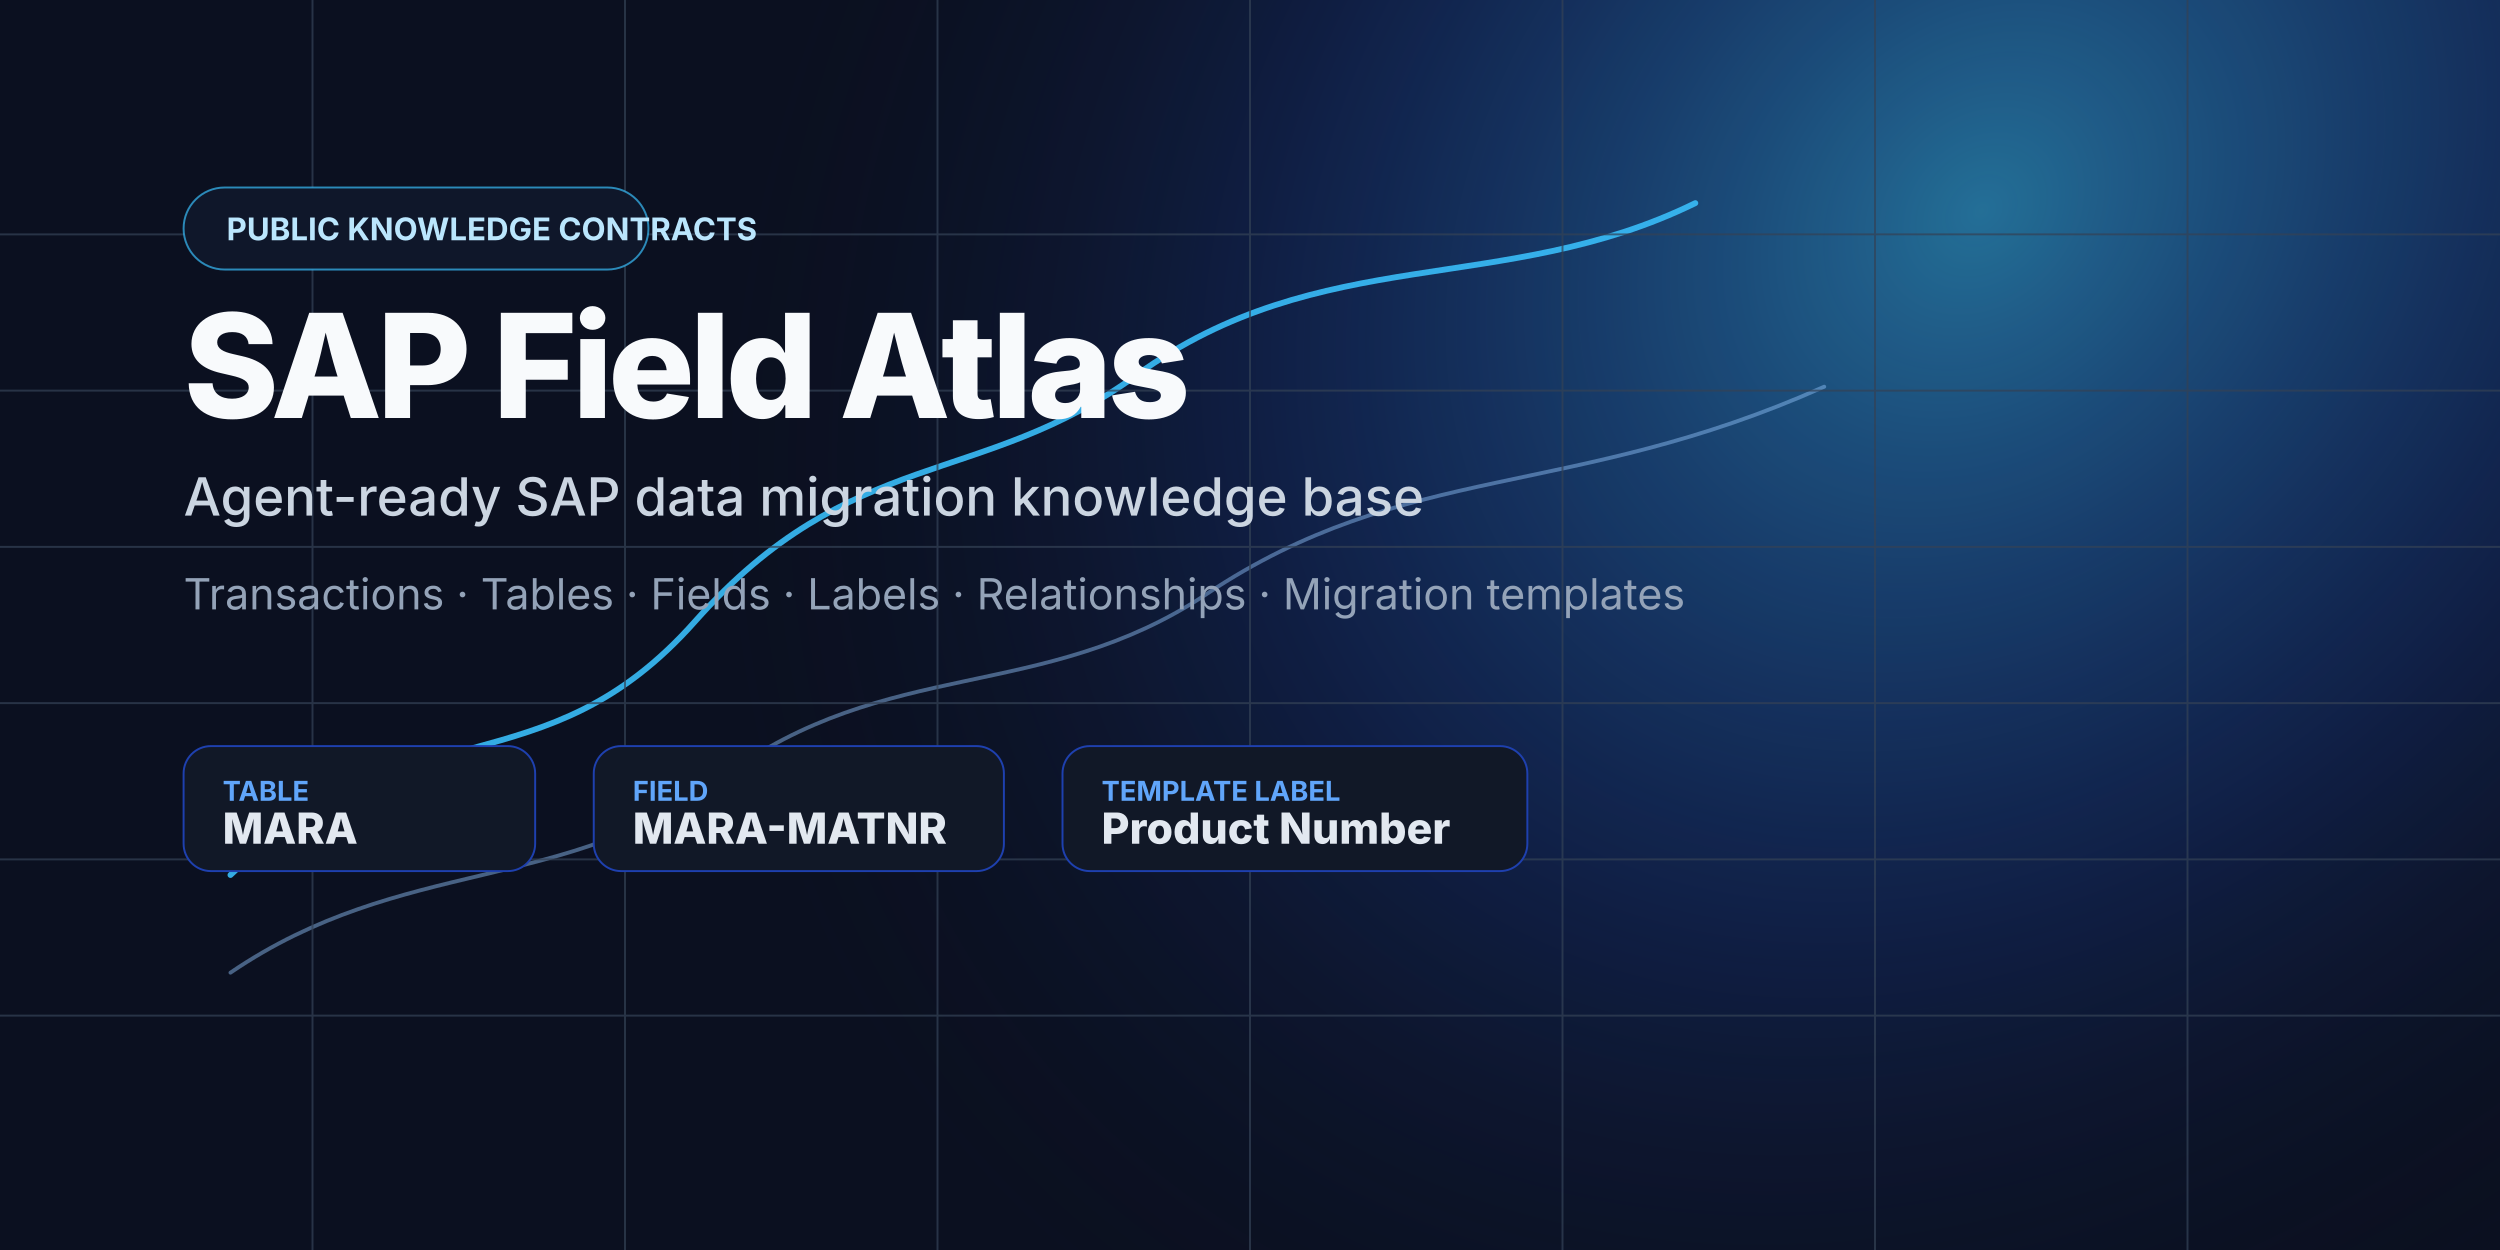
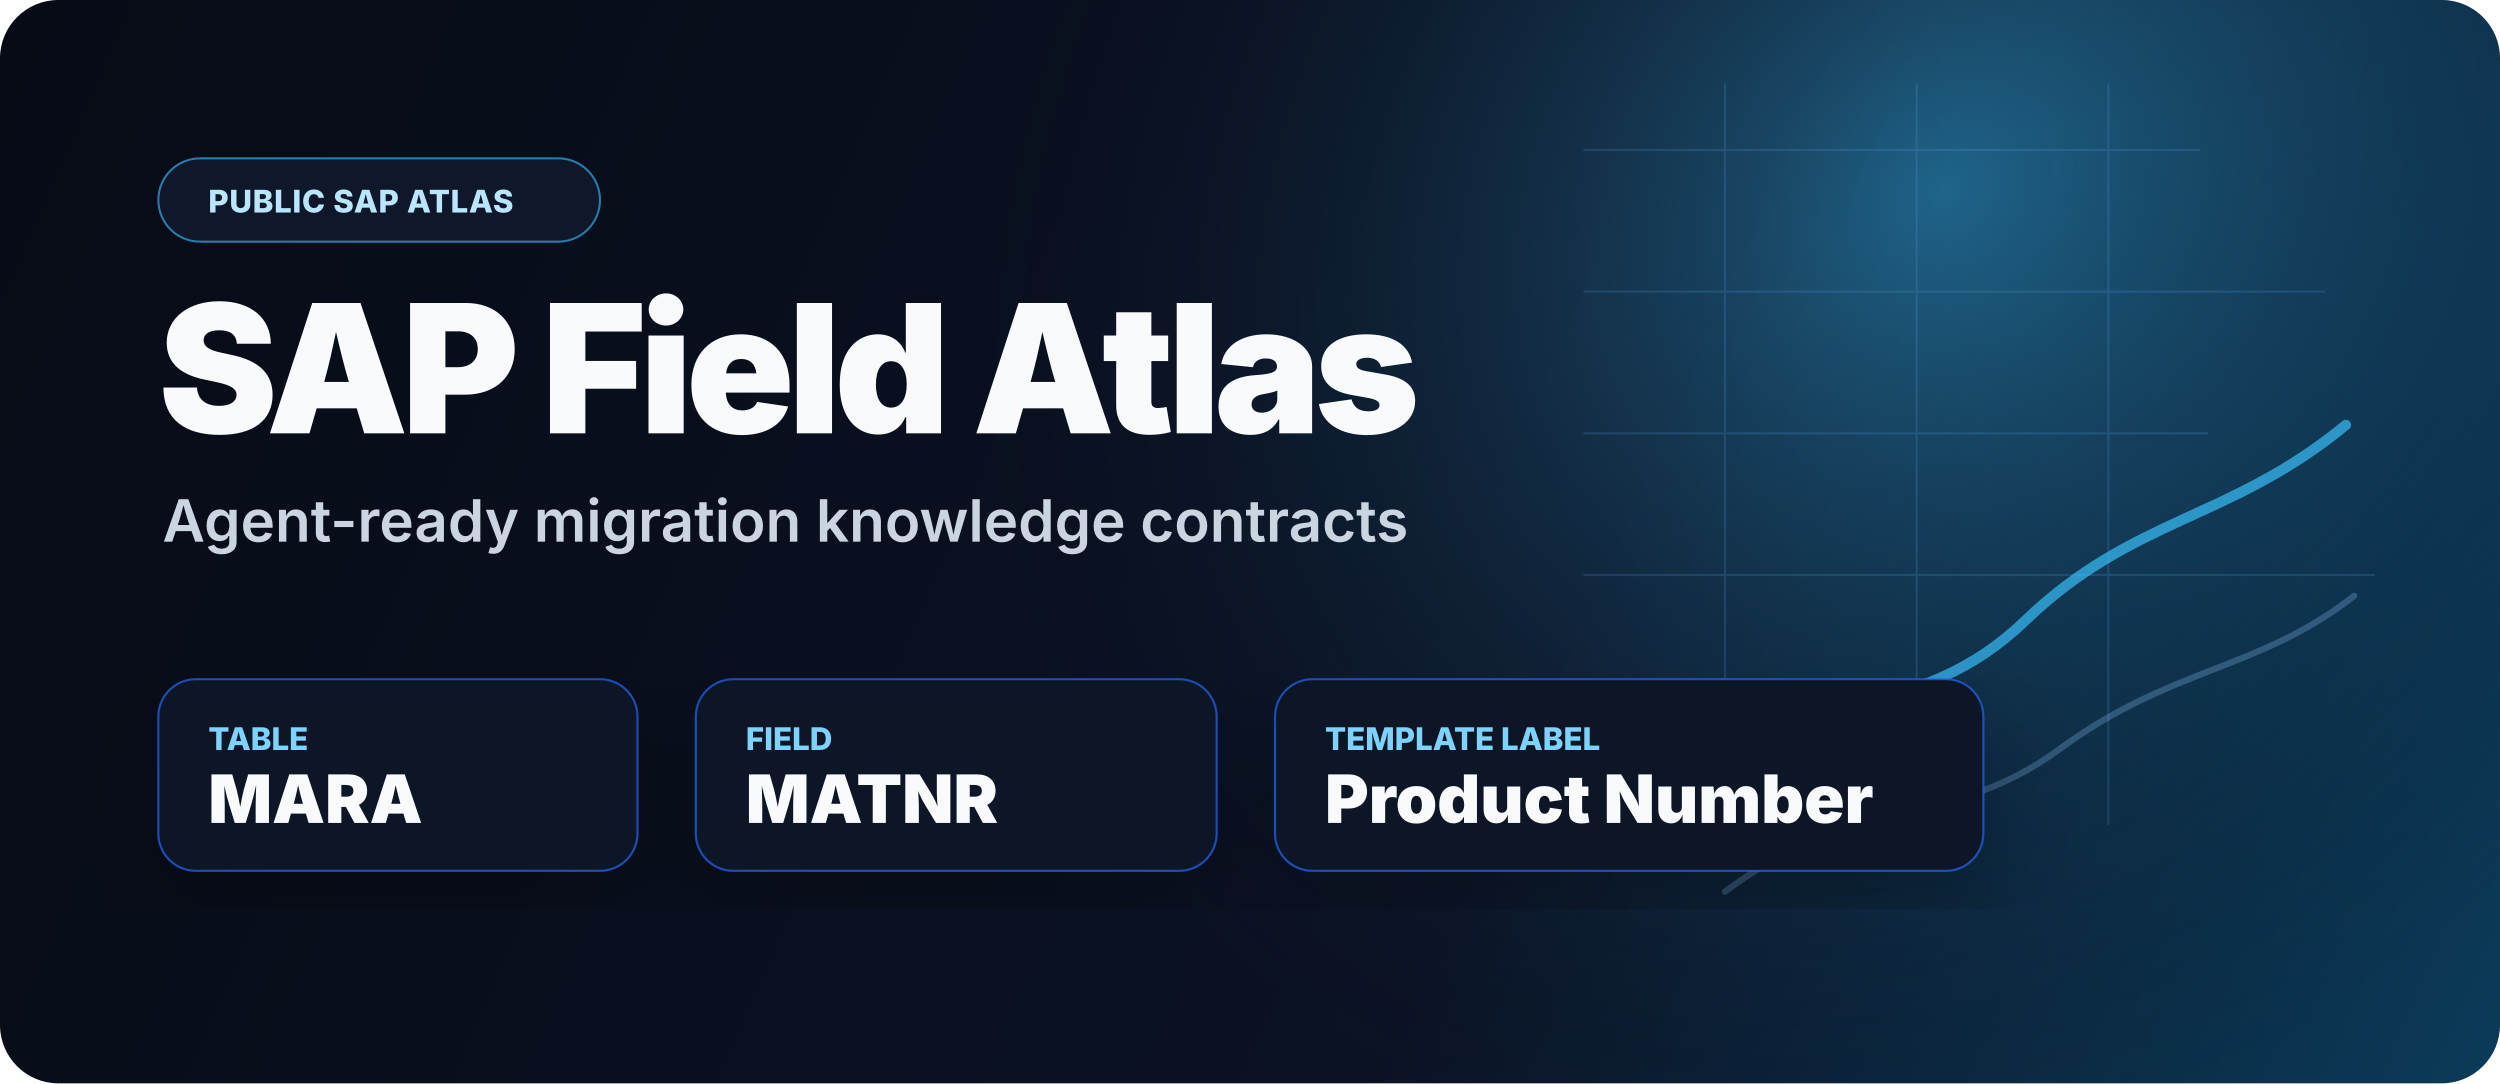
- <svg xmlns="http://www.w3.org/2000/svg" width="1280" height="640" viewBox="0 0 1280 640" fill="none" role="img" aria-labelledby="title desc">
-   <rect width="1280" height="640" fill="#0B1020" />
-   <radialGradient id="g1" cx="0" cy="0" r="1" gradientUnits="userSpaceOnUse" gradientTransform="translate(1010 108) rotate(132.4) scale(724 586)">
-     <stop stop-color="#38BDF8" stop-opacity="0.55" />
-     <stop offset="0.56" stop-color="#2563EB" stop-opacity="0.18" />
-     <stop offset="1" stop-color="#0B1020" stop-opacity="0" />
-   </radialGradient>
-   <rect width="1280" height="640" fill="url(#g1)" />
-   <path d="M118 448C210 360 278 406 356 318C436 228 502 250 582 192C676 124 770 152 868 104" stroke="#38BDF8" stroke-width="3" stroke-linecap="round" opacity="0.9" />
-   <path d="M118 498C206 438 290 458 370 398C454 336 534 360 618 304C720 236 804 256 934 198" stroke="#93C5FD" stroke-width="2" stroke-linecap="round" opacity="0.45" />
-   <g opacity="0.72" stroke="#334155">
-     <path d="M0 520H1280" />
-     <path d="M0 440H1280" />
-     <path d="M0 360H1280" />
-     <path d="M0 280H1280" />
-     <path d="M0 200H1280" />
-     <path d="M0 120H1280" />
-     <path d="M160 0V640" />
-     <path d="M320 0V640" />
-     <path d="M480 0V640" />
-     <path d="M640 0V640" />
-     <path d="M800 0V640" />
-     <path d="M960 0V640" />
-     <path d="M1120 0V640" />
+ <svg xmlns="http://www.w3.org/2000/svg" width="1200" height="520" viewBox="0 0 1200 520" fill="none" role="img" aria-labelledby="title desc">
+   <defs>
+     <linearGradient id="bg" x1="0" y1="0" x2="1200" y2="520" gradientUnits="userSpaceOnUse">
+       <stop offset="0" stop-color="#070B16" />
+       <stop offset="0.62" stop-color="#0B1224" />
+       <stop offset="1" stop-color="#0B3B59" />
+     </linearGradient>
+     <radialGradient id="glow" cx="0" cy="0" r="1" gradientUnits="userSpaceOnUse" gradientTransform="translate(930 92) rotate(132) scale(520 430)">
+       <stop stop-color="#38BDF8" stop-opacity="0.46" />
+       <stop offset="1" stop-color="#0B1020" stop-opacity="0" />
+     </radialGradient>
+     <filter id="softShadow" x="-20%" y="-20%" width="140%" height="140%">
+       <feDropShadow dx="0" dy="18" stdDeviation="24" flood-color="#000000" flood-opacity="0.28" />
+     </filter>
+   </defs>
+   <rect width="1200" height="520" rx="28" fill="url(#bg)" />
+   <rect width="1200" height="520" rx="28" fill="url(#glow)" />
+   <g opacity="0.18" stroke="#60A5FA" stroke-width="1">
+     <path d="M760 72h296M760 140h356M760 208h300M760 276h380" />
+     <path d="M828 40v356M920 40v356M1012 40v356" />
  </g>
-   <g transform="translate(94 96)">
-     <rect x="0" y="0" width="238" height="42" rx="21" fill="#0F172A" stroke="#38BDF8" stroke-opacity="0.7" />
-     <text x="22" y="27" fill="#BAE6FD" font-family="Inter,Segoe UI,Arial,sans-serif" font-size="16" font-weight="700">PUBLIC KNOWLEDGE CONTRACTS</text>
-     <text x="0" y="118" fill="#F8FAFC" font-family="Inter,Segoe UI,Arial,sans-serif" font-size="74" font-weight="800" letter-spacing="-2.6">SAP Field Atlas</text>
-     <text x="0" y="168" fill="#CBD5E1" font-family="Inter,Segoe UI,Arial,sans-serif" font-size="27" font-weight="500">Agent-ready SAP data migration knowledge base</text>
-     <text x="0" y="216" fill="#94A3B8" font-family="Inter,Segoe UI,Arial,sans-serif" font-size="22">Transactions · Tables · Fields · Labels · Relationships · Migration templates</text>
-     <g transform="translate(0 286)">
-       <rect width="180" height="64" rx="14" fill="#111827" stroke="#1E40AF" />
-       <text x="20" y="28" fill="#60A5FA" font-family="Inter,Segoe UI,Arial,sans-serif" font-size="14" font-weight="700">TABLE</text>
-       <text x="20" y="50" fill="#E2E8F0" font-family="Inter,Segoe UI,Arial,sans-serif" font-size="22" font-weight="800">MARA</text>
-       <rect x="210" width="210" height="64" rx="14" fill="#111827" stroke="#1E40AF" />
-       <text x="230" y="28" fill="#60A5FA" font-family="Inter,Segoe UI,Arial,sans-serif" font-size="14" font-weight="700">FIELD</text>
-       <text x="230" y="50" fill="#E2E8F0" font-family="Inter,Segoe UI,Arial,sans-serif" font-size="22" font-weight="800">MARA-MATNR</text>
-       <rect x="450" width="238" height="64" rx="14" fill="#111827" stroke="#1E40AF" />
-       <text x="470" y="28" fill="#60A5FA" font-family="Inter,Segoe UI,Arial,sans-serif" font-size="14" font-weight="700">TEMPLATE LABEL</text>
-       <text x="470" y="50" fill="#E2E8F0" font-family="Inter,Segoe UI,Arial,sans-serif" font-size="22" font-weight="800">Product Number</text>
+   <g opacity="0.7" stroke-linecap="round">
+     <path d="M812 384C872 326 920 348 972 298C1024 248 1070 250 1126 204" stroke="#38BDF8" stroke-width="5" />
+     <path d="M828 428C886 384 936 398 988 360C1042 320 1084 322 1130 286" stroke="#93C5FD" stroke-width="3" opacity="0.38" />
+   </g>
+   <g transform="translate(76 76)">
+     <rect width="212" height="40" rx="20" fill="#0F172A" stroke="#38BDF8" stroke-opacity="0.62" />
+     <text x="24" y="26" fill="#BAE6FD" font-family="Inter,Segoe UI,Arial,sans-serif" font-size="15" font-weight="800" letter-spacing="0.3">PUBLIC SAP ATLAS</text>
+     <text x="0" y="132" fill="#F8FAFC" font-family="Inter,Segoe UI,Arial,sans-serif" font-size="86" font-weight="850" letter-spacing="-3.2">SAP Field Atlas</text>
+     <text x="2" y="184" fill="#CBD5E1" font-family="Inter,Segoe UI,Arial,sans-serif" font-size="28" font-weight="600">Agent-ready migration knowledge contracts</text>
+     <g transform="translate(0 250)" filter="url(#softShadow)">
+       <rect width="230" height="92" rx="18" fill="#101827" stroke="#2563EB" stroke-opacity="0.72" />
+       <text x="24" y="34" fill="#7DD3FC" font-family="Inter,Segoe UI,Arial,sans-serif" font-size="15" font-weight="800">TABLE</text>
+       <text x="24" y="69" fill="#F8FAFC" font-family="Inter,Segoe UI,Arial,sans-serif" font-size="32" font-weight="850">MARA</text>
+       <rect x="258" width="250" height="92" rx="18" fill="#101827" stroke="#2563EB" stroke-opacity="0.72" />
+       <text x="282" y="34" fill="#7DD3FC" font-family="Inter,Segoe UI,Arial,sans-serif" font-size="15" font-weight="800">FIELD</text>
+       <text x="282" y="69" fill="#F8FAFC" font-family="Inter,Segoe UI,Arial,sans-serif" font-size="32" font-weight="850">MATNR</text>
+       <rect x="536" width="340" height="92" rx="18" fill="#101827" stroke="#2563EB" stroke-opacity="0.72" />
+       <text x="560" y="34" fill="#7DD3FC" font-family="Inter,Segoe UI,Arial,sans-serif" font-size="15" font-weight="800">TEMPLATE LABEL</text>
+       <text x="560" y="69" fill="#F8FAFC" font-family="Inter,Segoe UI,Arial,sans-serif" font-size="32" font-weight="850">Product Number</text>
    </g>
  </g>
</svg>
